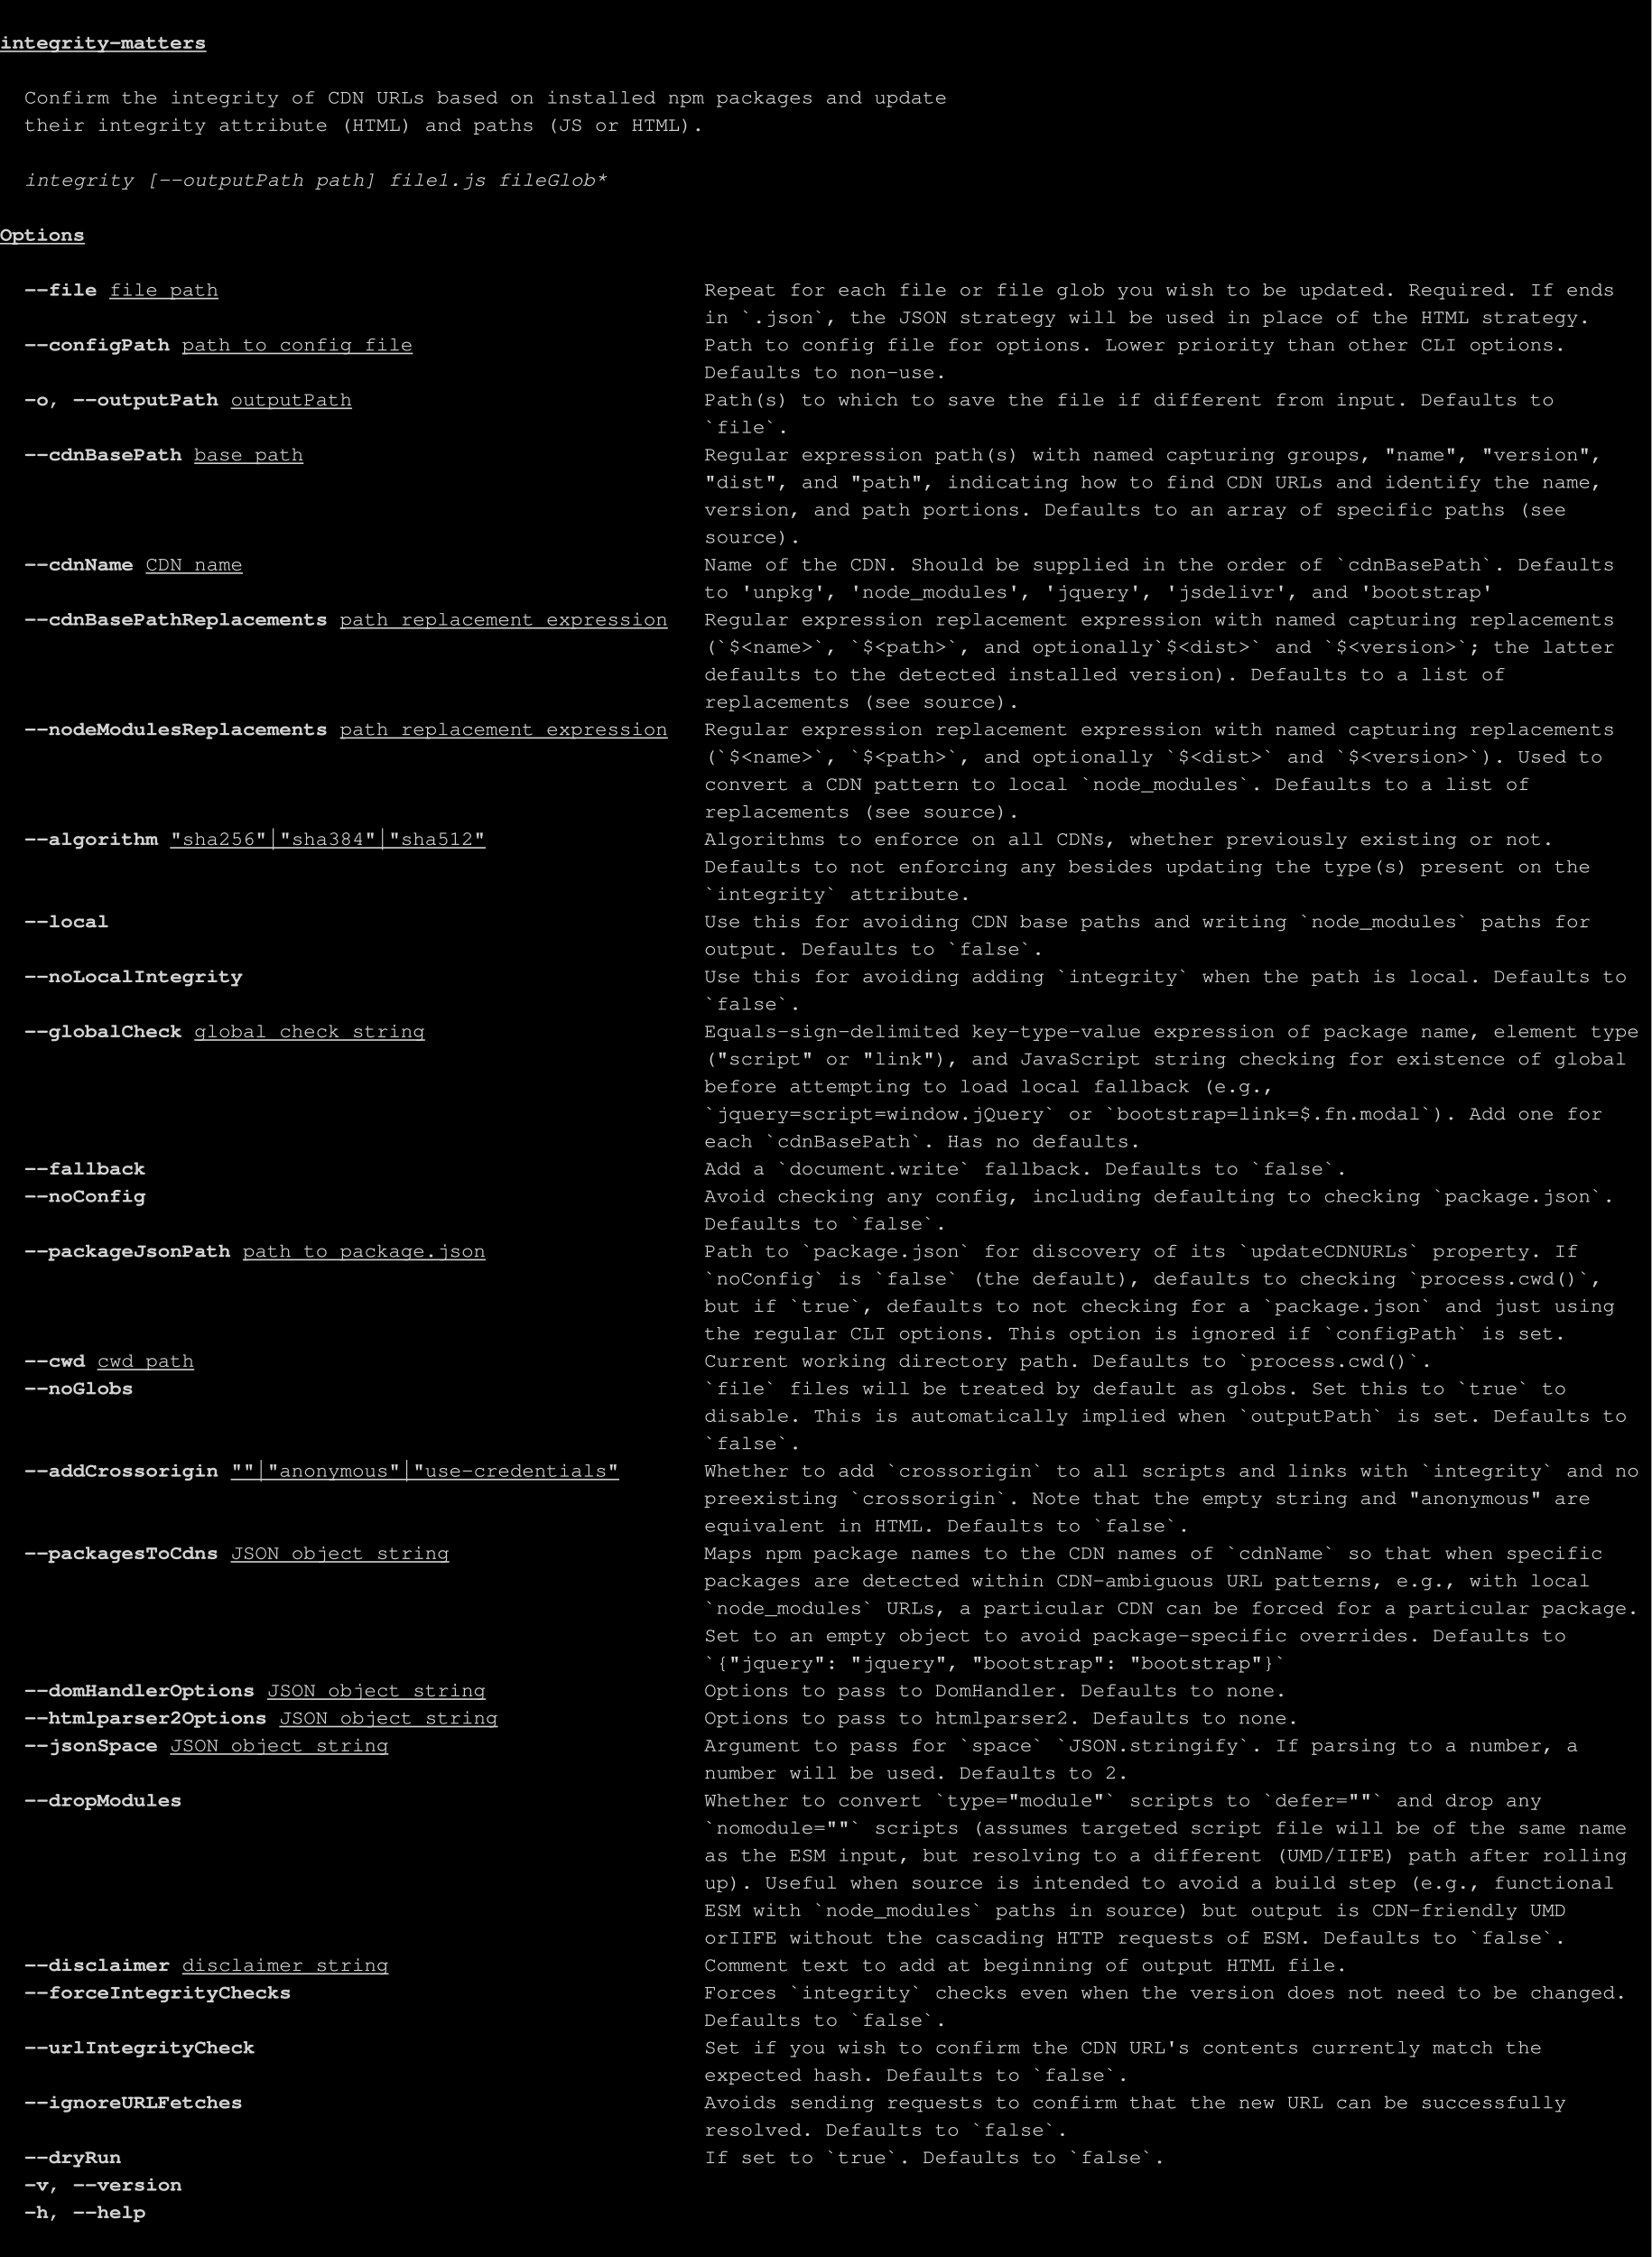
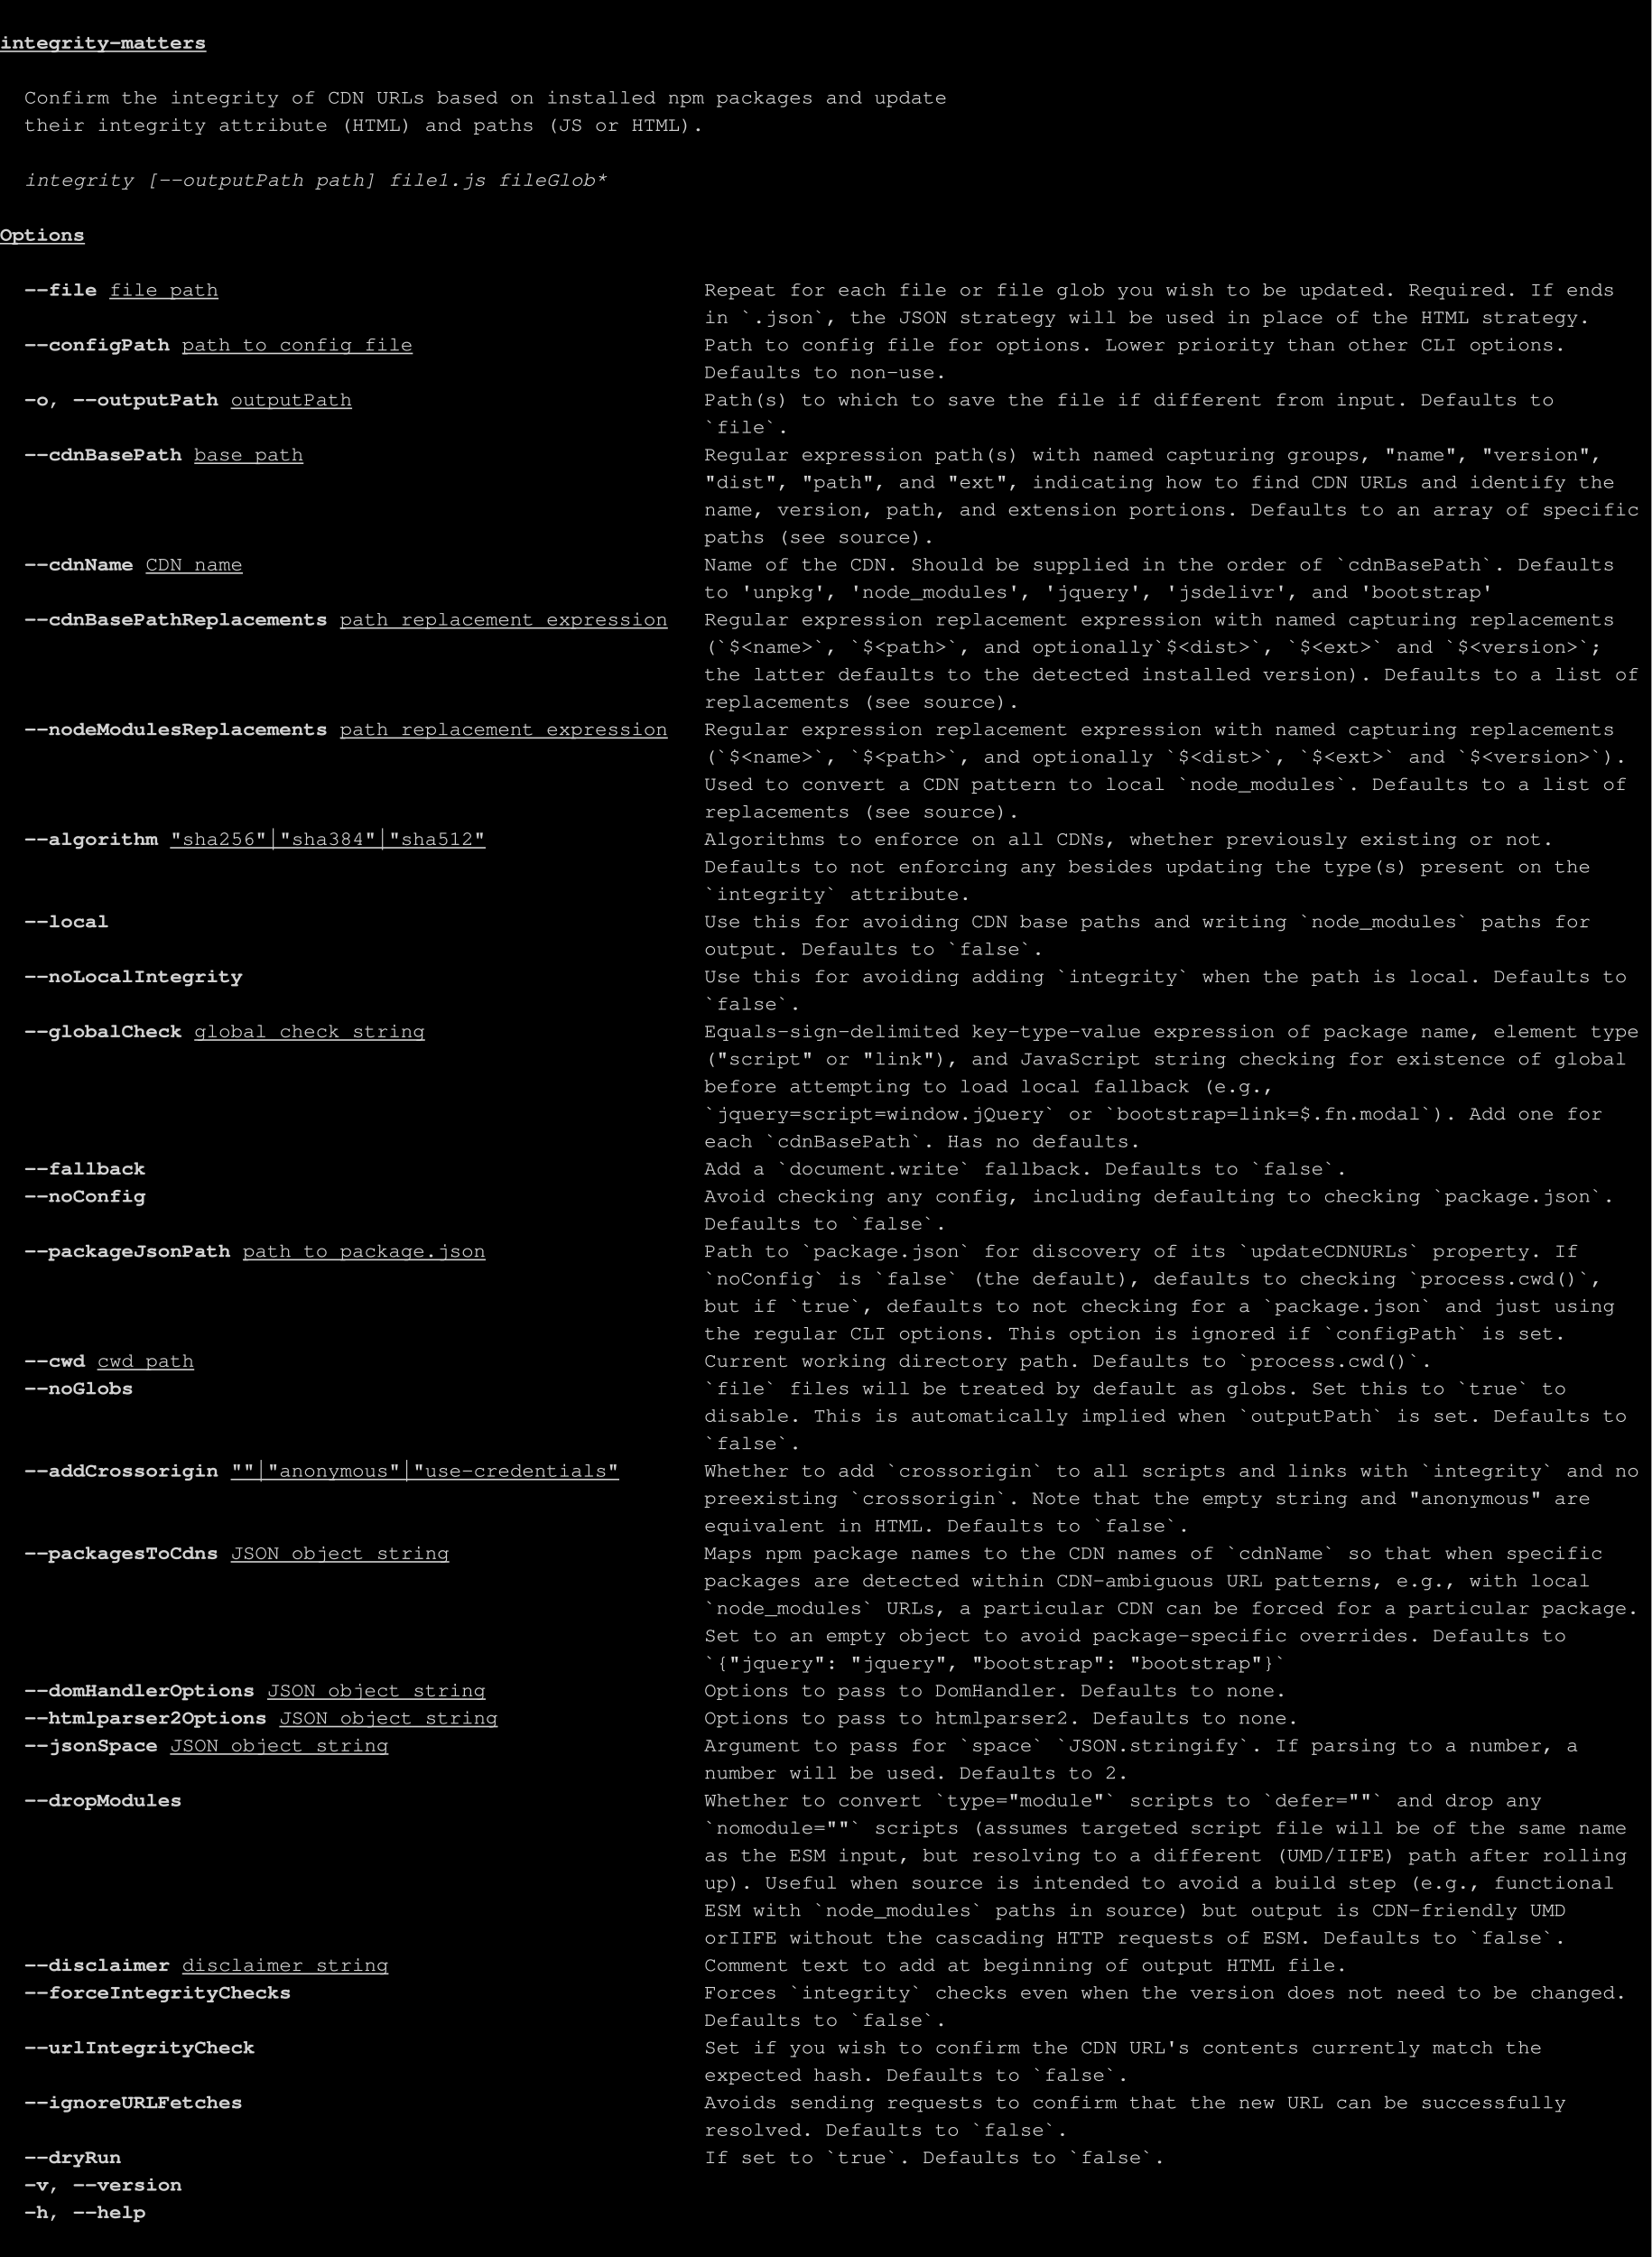
<svg xmlns="http://www.w3.org/2000/svg" viewBox="0, 0, 1142.59, 1561.45" font-family="SauceCodePro Nerd Font, Source Code Pro, Courier" font-size="14">
  <g fill="#D3D3D3">
    <rect x="0" y="0" width="1142.59" height="1561.45" fill="#000000" />
    <path d="M0,35.515 L142.823,35.515 Z" stroke="#D3D3D3" />
    <text x="0" y="33.55" font-weight="bold">integrity-matters</text>
    <text x="16.8" y="71.55">  Confirm the integrity of CDN URLs based on installed npm packages and update  </text>
    <text x="16.8" y="90.55">  their integrity attribute (HTML) and paths (JS or HTML).                      </text>
    <text x="16.8" y="128.55" font-style="italic">integrity [--outputPath path] file1.js fileGlob*</text>
    <path d="M0,168.515 L58.81,168.515 Z" stroke="#D3D3D3" />
    <text x="0" y="166.55" font-weight="bold">Options</text>
    <text x="16.8" y="204.55" font-weight="bold">--file</text>
    <path d="M75.612,206.515 L151.225,206.515 Z" stroke="#D3D3D3" />
    <text x="75.61" y="204.55">file path</text>
    <text x="487.28" y="204.55">                                        Repeat for each file or file glob you wish to be updated. Required. If ends   </text>
    <text x="487.28" y="223.55">                                                          in `.json`, the JSON strategy will be used in place of the HTML strategy.     </text>
    <text x="16.8" y="242.55" font-weight="bold">--configPath</text>
    <path d="M126.021,244.515 L285.646,244.515 Z" stroke="#D3D3D3" />
    <text x="126.02" y="242.55">path to config file</text>
    <text x="487.28" y="242.55">                        Path to config file for options. Lower priority than other CLI options.       </text>
    <text x="487.28" y="261.55">                                                          Defaults to non-use.                                                          </text>
    <text x="16.8" y="280.55" font-weight="bold">-o</text>
    <text x="33.61" y="280.55">, </text>
    <text x="50.41" y="280.55" font-weight="bold">--outputPath</text>
    <path d="M159.626,282.515 L243.64,282.515 Z" stroke="#D3D3D3" />
    <text x="159.63" y="280.55">outputPath</text>
    <text x="487.28" y="280.55">                             Path(s) to which to save the file if different from input. Defaults to        </text>
    <text x="487.28" y="299.55">                                                          `file`.                                                                       </text>
    <text x="16.8" y="318.55" font-weight="bold">--cdnBasePath</text>
    <path d="M134.422,320.515 L210.034,320.515 Z" stroke="#D3D3D3" />
    <text x="134.42" y="318.55">base path</text>
    <text x="487.28" y="318.55">                                 Regular expression path(s) with named capturing groups, "name", "version",    </text>
-     <text x="487.28" y="337.55">                                                          "dist", and "path", indicating how to find CDN URLs and identify the name,    </text>
-     <text x="487.28" y="356.55">                                                          version, and path portions. Defaults to an array of specific paths (see       </text>
-     <text x="487.28" y="375.55">                                                          source).                                                                      </text>
+     <text x="487.28" y="337.55">                                                          "dist", "path", and "ext", indicating how to find CDN URLs and identify the   </text>
+     <text x="487.28" y="356.55">                                                          name, version, path, and extension portions. Defaults to an array of specific </text>
+     <text x="487.28" y="375.55">                                                          paths (see source).                                                           </text>
    <text x="16.8" y="394.55" font-weight="bold">--cdnName</text>
    <path d="M100.816,396.515 L168.027,396.515 Z" stroke="#D3D3D3" />
    <text x="100.82" y="394.55">CDN name</text>
    <text x="487.28" y="394.55">                                      Name of the CDN. Should be supplied in the order of `cdnBasePath`. Defaults   </text>
    <text x="487.28" y="413.55">                                                          to 'unpkg', 'node_modules', 'jquery', 'jsdelivr', and 'bootstrap'             </text>
    <text x="16.8" y="432.55" font-weight="bold">--cdnBasePathReplacements</text>
    <path d="M235.238,434.515 L462.075,434.515 Z" stroke="#D3D3D3" />
    <text x="235.24" y="432.55">path replacement expression</text>
    <text x="487.28" y="432.55">   Regular expression replacement expression with named capturing replacements   </text>
-     <text x="487.28" y="451.55">                                                          (`$&lt;name&gt;`, `$&lt;path&gt;`, and optionally`$&lt;dist&gt;` and `$&lt;version&gt;`; the latter   </text>
-     <text x="487.28" y="470.55">                                                          defaults to the detected installed version). Defaults to a list of            </text>
+     <text x="487.28" y="451.55">                                                          (`$&lt;name&gt;`, `$&lt;path&gt;`, and optionally`$&lt;dist&gt;`, `$&lt;ext&gt;` and `$&lt;version&gt;`;    </text>
+     <text x="487.28" y="470.55">                                                          the latter defaults to the detected installed version). Defaults to a list of </text>
    <text x="487.28" y="489.55">                                                          replacements (see source).                                                    </text>
    <text x="16.8" y="508.55" font-weight="bold">--nodeModulesReplacements</text>
    <path d="M235.238,510.515 L462.075,510.515 Z" stroke="#D3D3D3" />
    <text x="235.24" y="508.55">path replacement expression</text>
    <text x="487.28" y="508.55">   Regular expression replacement expression with named capturing replacements   </text>
-     <text x="487.28" y="527.55">                                                          (`$&lt;name&gt;`, `$&lt;path&gt;`, and optionally `$&lt;dist&gt;` and `$&lt;version&gt;`). Used to    </text>
-     <text x="487.28" y="546.55">                                                          convert a CDN pattern to local `node_modules`. Defaults to a list of          </text>
+     <text x="487.28" y="527.55">                                                          (`$&lt;name&gt;`, `$&lt;path&gt;`, and optionally `$&lt;dist&gt;`, `$&lt;ext&gt;` and `$&lt;version&gt;`).  </text>
+     <text x="487.28" y="546.55">                                                          Used to convert a CDN pattern to local `node_modules`. Defaults to a list of  </text>
    <text x="487.28" y="565.55">                                                          replacements (see source).                                                    </text>
    <text x="16.8" y="584.55" font-weight="bold">--algorithm</text>
    <path d="M117.619,586.515 L336.055,586.515 Z" stroke="#D3D3D3" />
    <text x="117.62" y="584.55">"sha256"|"sha384"|"sha512"</text>
    <text x="487.28" y="584.55">                  Algorithms to enforce on all CDNs, whether previously existing or not.        </text>
    <text x="487.28" y="603.55">                                                          Defaults to not enforcing any besides updating the type(s) present on the     </text>
    <text x="487.28" y="622.55">                                                          `integrity` attribute.                                                        </text>
    <text x="16.8" y="641.55" font-weight="bold">--local</text>
    <text x="487.28" y="641.55">                                                 Use this for avoiding CDN base paths and writing `node_modules` paths for     </text>
    <text x="487.28" y="660.55">                                                          output. Defaults to `false`.                                                  </text>
    <text x="16.8" y="679.55" font-weight="bold">--noLocalIntegrity</text>
    <text x="487.28" y="679.55">                                      Use this for avoiding adding `integrity` when the path is local. Defaults to  </text>
    <text x="487.28" y="698.55">                                                          `false`.                                                                      </text>
    <text x="16.8" y="717.55" font-weight="bold">--globalCheck</text>
    <path d="M134.422,719.515 L294.048,719.515 Z" stroke="#D3D3D3" />
    <text x="134.42" y="717.55">global check string</text>
    <text x="487.28" y="717.55">                       Equals-sign-delimited key-type-value expression of package name, element type </text>
    <text x="487.28" y="736.55">                                                          ("script" or "link"), and JavaScript string checking for existence of global  </text>
    <text x="487.28" y="755.55">                                                          before attempting to load local fallback (e.g.,                               </text>
    <text x="487.28" y="774.55">                                                          `jquery=script=window.jQuery` or `bootstrap=link=$.fn.modal`). Add one for    </text>
    <text x="487.28" y="793.55">                                                          each `cdnBasePath`. Has no defaults.                                          </text>
    <text x="16.8" y="812.55" font-weight="bold">--fallback</text>
    <text x="487.28" y="812.55">                                              Add a `document.write` fallback. Defaults to `false`.                         </text>
    <text x="16.8" y="831.55" font-weight="bold">--noConfig</text>
    <text x="487.28" y="831.55">                                              Avoid checking any config, including defaulting to checking `package.json`.   </text>
    <text x="487.28" y="850.55">                                                          Defaults to `false`.                                                          </text>
    <text x="16.8" y="869.55" font-weight="bold">--packageJsonPath</text>
    <path d="M168.027,871.515 L336.055,871.515 Z" stroke="#D3D3D3" />
    <text x="168.03" y="869.55">path to package.json</text>
    <text x="487.28" y="869.55">                  Path to `package.json` for discovery of its `updateCDNURLs` property. If      </text>
    <text x="487.28" y="888.55">                                                          `noConfig` is `false` (the default), defaults to checking `process.cwd()`,    </text>
    <text x="487.28" y="907.55">                                                          but if `true`, defaults to not checking for a `package.json` and just using   </text>
    <text x="487.28" y="926.55">                                                          the regular CLI options. This option is ignored if `configPath` is set.       </text>
    <text x="16.8" y="945.55" font-weight="bold">--cwd</text>
    <path d="M67.211,947.515 L134.422,947.515 Z" stroke="#D3D3D3" />
    <text x="67.21" y="945.55">cwd path</text>
    <text x="487.28" y="945.55">                                          Current working directory path. Defaults to `process.cwd()`.                  </text>
    <text x="16.8" y="964.55" font-weight="bold">--noGlobs</text>
    <text x="487.28" y="964.55">                                               `file` files will be treated by default as globs. Set this to `true` to       </text>
    <text x="487.28" y="983.55">                                                          disable. This is automatically implied when `outputPath` is set. Defaults to  </text>
    <text x="487.28" y="1002.55">                                                          `false`.                                                                      </text>
    <text x="16.8" y="1021.55" font-weight="bold">--addCrossorigin</text>
    <path d="M159.626,1023.515 L428.47,1023.515 Z" stroke="#D3D3D3" />
    <text x="159.63" y="1021.55">""|"anonymous"|"use-credentials"</text>
    <text x="487.28" y="1021.55">       Whether to add `crossorigin` to all scripts and links with `integrity` and no </text>
    <text x="487.28" y="1040.55">                                                          preexisting `crossorigin`. Note that the empty string and "anonymous" are     </text>
    <text x="487.28" y="1059.55">                                                          equivalent in HTML. Defaults to `false`.                                      </text>
    <text x="16.8" y="1078.55" font-weight="bold">--packagesToCdns</text>
    <path d="M159.626,1080.515 L310.851,1080.515 Z" stroke="#D3D3D3" />
    <text x="159.63" y="1078.55">JSON object string</text>
    <text x="487.28" y="1078.55">                     Maps npm package names to the CDN names of `cdnName` so that when specific    </text>
    <text x="487.28" y="1097.55">                                                          packages are detected within CDN-ambiguous URL patterns, e.g., with local     </text>
    <text x="487.28" y="1116.55">                                                          `node_modules` URLs, a particular CDN can be forced for a particular package. </text>
    <text x="487.28" y="1135.55">                                                          Set to an empty object to avoid package-specific overrides. Defaults to       </text>
    <text x="487.28" y="1154.55">                                                          `{"jquery": "jquery", "bootstrap": "bootstrap"}`                              </text>
    <text x="16.8" y="1173.55" font-weight="bold">--domHandlerOptions</text>
    <path d="M184.83,1175.515 L336.055,1175.515 Z" stroke="#D3D3D3" />
    <text x="184.83" y="1173.55">JSON object string</text>
    <text x="487.28" y="1173.55">                  Options to pass to DomHandler. Defaults to none.                              </text>
    <text x="16.8" y="1192.55" font-weight="bold">--htmlparser2Options</text>
    <path d="M193.231,1194.515 L344.456,1194.515 Z" stroke="#D3D3D3" />
    <text x="193.23" y="1192.55">JSON object string</text>
    <text x="487.28" y="1192.55">                 Options to pass to htmlparser2. Defaults to none.                             </text>
    <text x="16.8" y="1211.55" font-weight="bold">--jsonSpace</text>
    <path d="M117.619,1213.515 L268.844,1213.515 Z" stroke="#D3D3D3" />
    <text x="117.62" y="1211.55">JSON object string</text>
    <text x="487.28" y="1211.55">                          Argument to pass for `space` `JSON.stringify`. If parsing to a number, a      </text>
    <text x="487.28" y="1230.55">                                                          number will be used. Defaults to 2.                                           </text>
    <text x="16.8" y="1249.55" font-weight="bold">--dropModules</text>
    <text x="487.28" y="1249.55">                                           Whether to convert `type="module"` scripts to `defer=""` and drop any         </text>
    <text x="487.28" y="1268.55">                                                          `nomodule=""` scripts (assumes targeted script file will be of the same name  </text>
    <text x="487.28" y="1287.55">                                                          as the ESM input, but resolving to a different (UMD/IIFE) path after rolling  </text>
    <text x="487.28" y="1306.55">                                                          up). Useful when source is intended to avoid a build step (e.g., functional   </text>
    <text x="487.28" y="1325.55">                                                          ESM with `node_modules` paths in source) but output is CDN-friendly UMD       </text>
    <text x="487.28" y="1344.55">                                                          orIIFE without the cascading HTTP requests of ESM. Defaults to `false`.       </text>
    <text x="16.8" y="1363.55" font-weight="bold">--disclaimer</text>
    <path d="M126.021,1365.515 L268.844,1365.515 Z" stroke="#D3D3D3" />
    <text x="126.02" y="1363.55">disclaimer string</text>
    <text x="487.28" y="1363.55">                          Comment text to add at beginning of output HTML file.                         </text>
    <text x="16.8" y="1382.55" font-weight="bold">--forceIntegrityChecks</text>
    <text x="487.28" y="1382.55">                                  Forces `integrity` checks even when the version does not need to be changed.  </text>
    <text x="487.28" y="1401.55">                                                          Defaults to `false`.                                                          </text>
    <text x="16.8" y="1420.55" font-weight="bold">--urlIntegrityCheck</text>
    <text x="487.28" y="1420.55">                                     Set if you wish to confirm the CDN URL's contents currently match the         </text>
    <text x="487.28" y="1439.55">                                                          expected hash. Defaults to `false`.                                           </text>
    <text x="16.8" y="1458.55" font-weight="bold">--ignoreURLFetches</text>
    <text x="487.28" y="1458.55">                                      Avoids sending requests to confirm that the new URL can be successfully       </text>
    <text x="487.28" y="1477.55">                                                          resolved. Defaults to `false`.                                                </text>
    <text x="16.8" y="1496.55" font-weight="bold">--dryRun</text>
    <text x="487.28" y="1496.55">                                                If set to `true`. Defaults to `false`.                                        </text>
    <text x="16.8" y="1515.55" font-weight="bold">-v</text>
    <text x="33.61" y="1515.55">, </text>
    <text x="50.41" y="1515.55" font-weight="bold">--version</text>
    <text x="16.8" y="1534.55" font-weight="bold">-h</text>
    <text x="33.61" y="1534.55">, </text>
    <text x="50.41" y="1534.55" font-weight="bold">--help</text>
  </g>
</svg>
